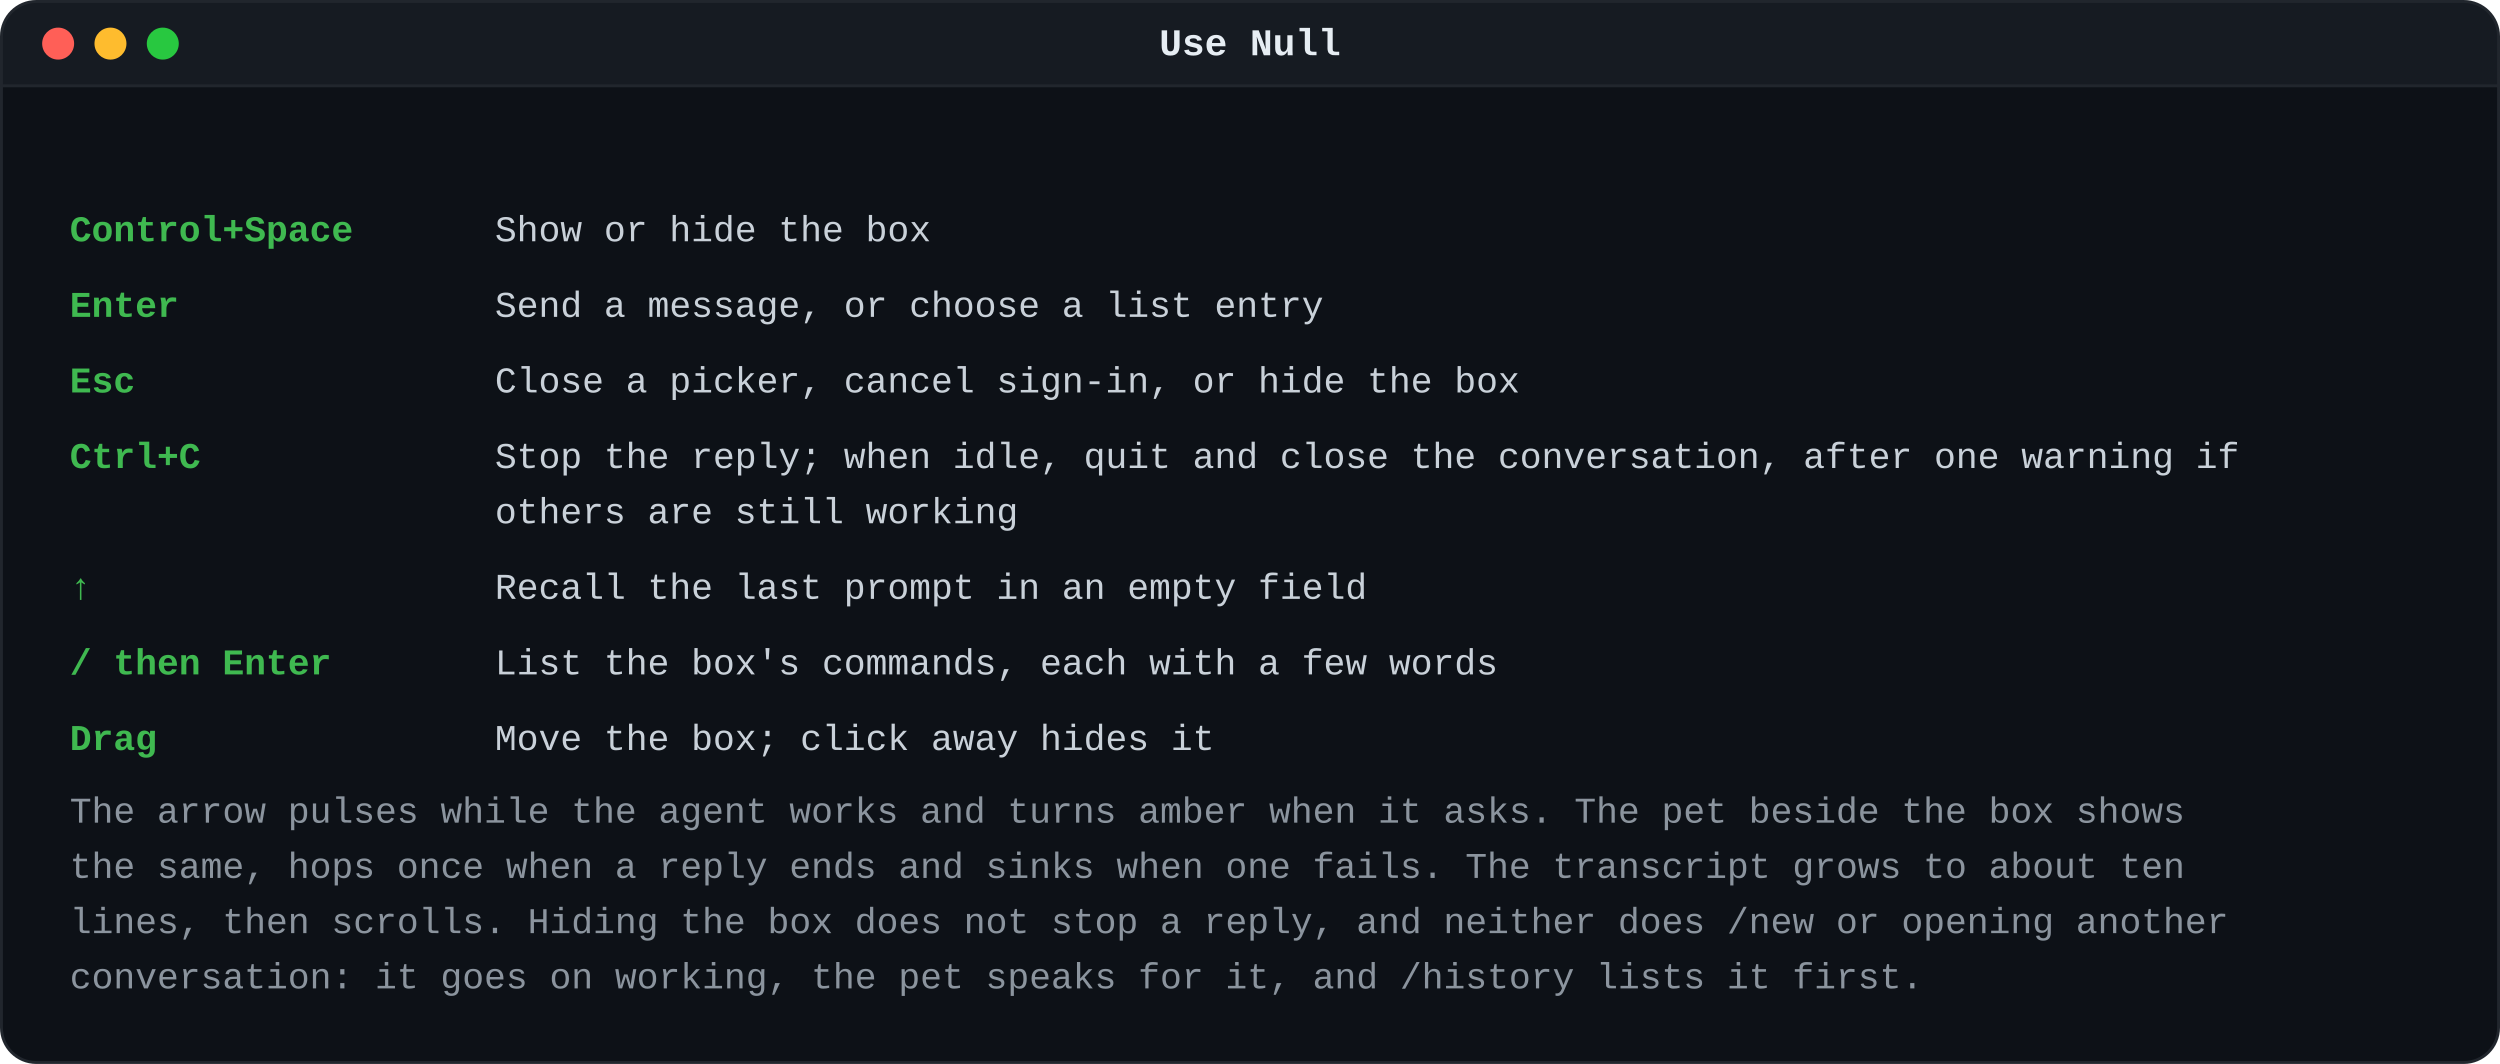
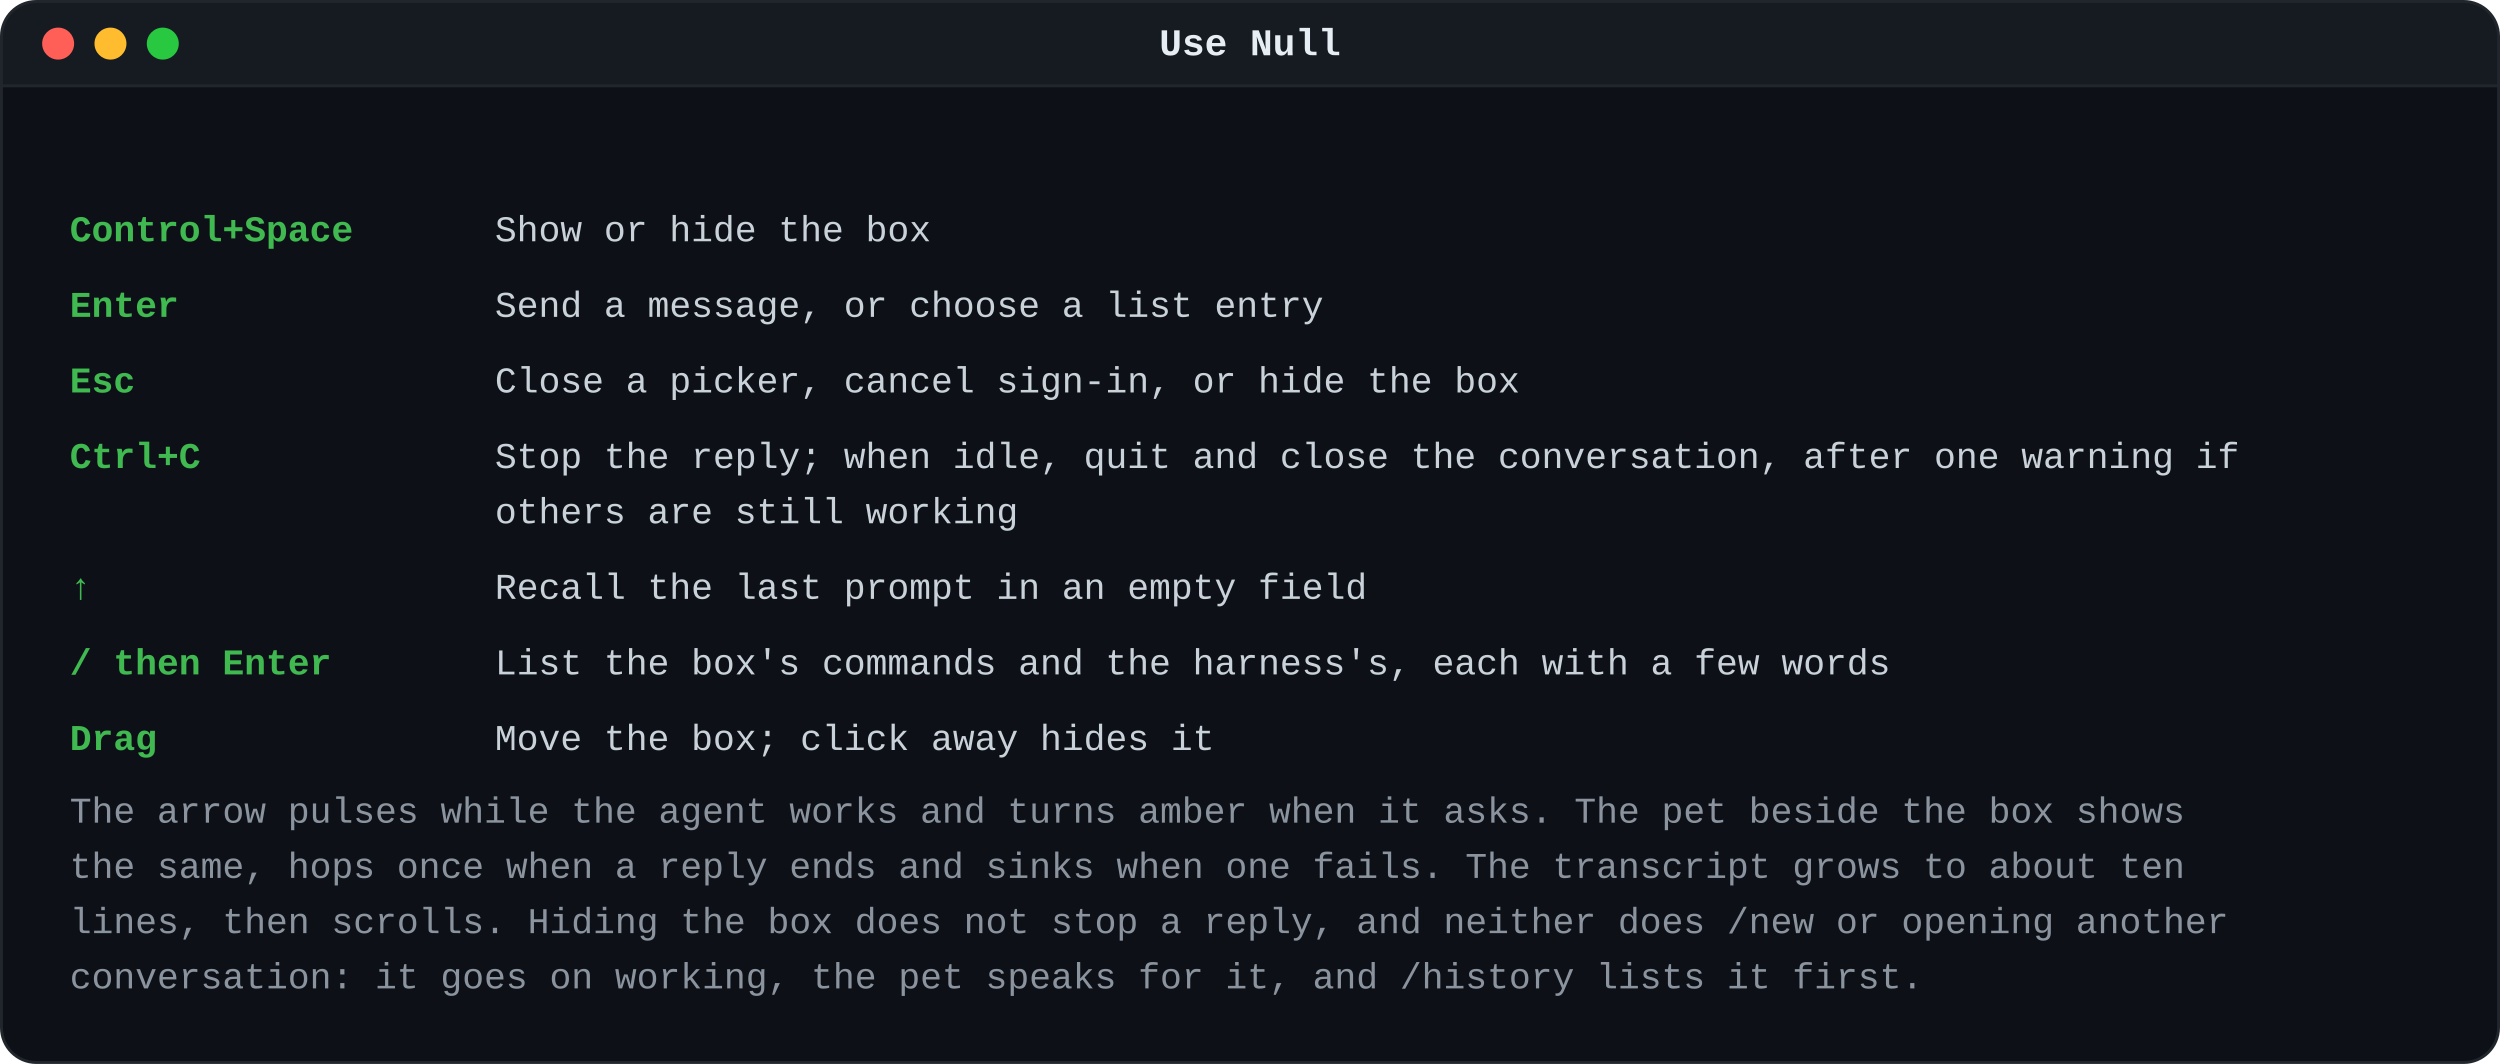
- <svg xmlns="http://www.w3.org/2000/svg" viewBox="0 0 860 366" width="860" height="366" fill="none" role="img" aria-label="Use Null. Control+Space: Show or hide the box Enter: Send a message, or choose a list entry Esc: Close a picker, cancel sign-in, or hide the box Ctrl+C: Stop the reply; when idle, quit and close the conversation, after one warning if others are still working ↑: Recall the last prompt in an empty field / then Enter: List the box's commands, each with a few words Drag: Move the box; click away hides it The arrow pulses while the agent works and turns amber when it asks. The pet beside the box shows the same, hops once when a reply ends and sinks when one fails. The transcript grows to about ten lines, then scrolls. Hiding the box does not stop a reply, and neither does /new or opening another conversation: it goes on working, the pet speaks for it, and /history lists it first.">
+ <svg xmlns="http://www.w3.org/2000/svg" viewBox="0 0 860 366" width="860" height="366" fill="none" role="img" aria-label="Use Null. Control+Space: Show or hide the box Enter: Send a message, or choose a list entry Esc: Close a picker, cancel sign-in, or hide the box Ctrl+C: Stop the reply; when idle, quit and close the conversation, after one warning if others are still working ↑: Recall the last prompt in an empty field / then Enter: List the box's commands and the harness's, each with a few words Drag: Move the box; click away hides it The arrow pulses while the agent works and turns amber when it asks. The pet beside the box shows the same, hops once when a reply ends and sinks when one fails. The transcript grows to about ten lines, then scrolls. Hiding the box does not stop a reply, and neither does /new or opening another conversation: it goes on working, the pet speaks for it, and /history lists it first.">
  <style>
    text { font-family: ui-monospace,SFMono-Regular,'SF Mono',Menlo,Consolas,'Liberation Mono',monospace; }
    .rise { animation: rise .35s ease-out both; }
    .fade { animation: fade .4s ease-out both; }
    .blink { animation: blink 1.1s steps(1) infinite; }
    @keyframes rise { from { opacity: 0; transform: translateY(4px); } }
    @keyframes fade { from { opacity: 0; } }
    @keyframes blink { 50% { opacity: 0; } }
    @keyframes hold { 0%, 99.9% { opacity: 1; } 100% { opacity: 0; } }
    @media (prefers-reduced-motion: reduce) { * { animation: none !important; } }
  </style>
  <clipPath id="win">
    <rect x="0.5" y="0.5" width="859" height="365" rx="12" />
  </clipPath>
  <g clip-path="url(#win)">
    <rect width="860" height="366" fill="#0D1117" />
    <rect width="860" height="30" fill="#161B22" />
    <path d="M0 29.5H860" stroke="#21262D" />
    <circle cx="20" cy="15.0" r="5.5" fill="#FF5F57" />
    <circle cx="38" cy="15.0" r="5.5" fill="#FEBC2E" />
    <circle cx="56" cy="15.0" r="5.5" fill="#28C840" />
    <text x="430.0" y="19.0" font-size="13" font-weight="600" fill="#E6EDF3" text-anchor="middle">Use Null</text>
    <text x="24" y="83.0" font-size="12.5" font-weight="700" fill="#3FB950">Control+Space</text>
    <text x="170.25" y="83.0" font-size="12.5" fill="#C9D1D9">Show or hide the box</text>
    <text x="24" y="109.0" font-size="12.5" font-weight="700" fill="#3FB950">Enter</text>
    <text x="170.25" y="109.0" font-size="12.5" fill="#C9D1D9">Send a message, or choose a list entry</text>
    <text x="24" y="135.0" font-size="12.5" font-weight="700" fill="#3FB950">Esc</text>
    <text x="170.25" y="135.0" font-size="12.5" fill="#C9D1D9">Close a picker, cancel sign-in, or hide the box</text>
    <text x="24" y="161.0" font-size="12.5" font-weight="700" fill="#3FB950">Ctrl+C</text>
    <text x="170.25" y="161.0" font-size="12.5" fill="#C9D1D9">Stop the reply; when idle, quit and close the conversation, after one warning if</text>
    <text x="170.25" y="180.0" font-size="12.5" fill="#C9D1D9">others are still working</text>
    <text x="24" y="206.0" font-size="12.5" font-weight="700" fill="#3FB950">↑</text>
    <text x="170.25" y="206.0" font-size="12.5" fill="#C9D1D9">Recall the last prompt in an empty field</text>
    <text x="24" y="232.0" font-size="12.5" font-weight="700" fill="#3FB950">/ then Enter</text>
-     <text x="170.25" y="232.0" font-size="12.5" fill="#C9D1D9">List the box's commands, each with a few words</text>
+     <text x="170.25" y="232.0" font-size="12.5" fill="#C9D1D9">List the box's commands and the harness's, each with a few words</text>
    <text x="24" y="258.0" font-size="12.5" font-weight="700" fill="#3FB950">Drag</text>
    <text x="170.25" y="258.0" font-size="12.5" fill="#C9D1D9">Move the box; click away hides it</text>
    <text x="24" y="283.0" font-size="12.5" fill="#8B949E">The arrow pulses while the agent works and turns amber when it asks. The pet beside the box shows</text>
    <text x="24" y="302.0" font-size="12.5" fill="#8B949E">the same, hops once when a reply ends and sinks when one fails. The transcript grows to about ten</text>
    <text x="24" y="321.0" font-size="12.5" fill="#8B949E">lines, then scrolls. Hiding the box does not stop a reply, and neither does /new or opening another</text>
    <text x="24" y="340.0" font-size="12.5" fill="#8B949E">conversation: it goes on working, the pet speaks for it, and /history lists it first.</text>
  </g>
  <rect x="0.5" y="0.5" width="859" height="365" rx="12" stroke="#21262D" />
</svg>
